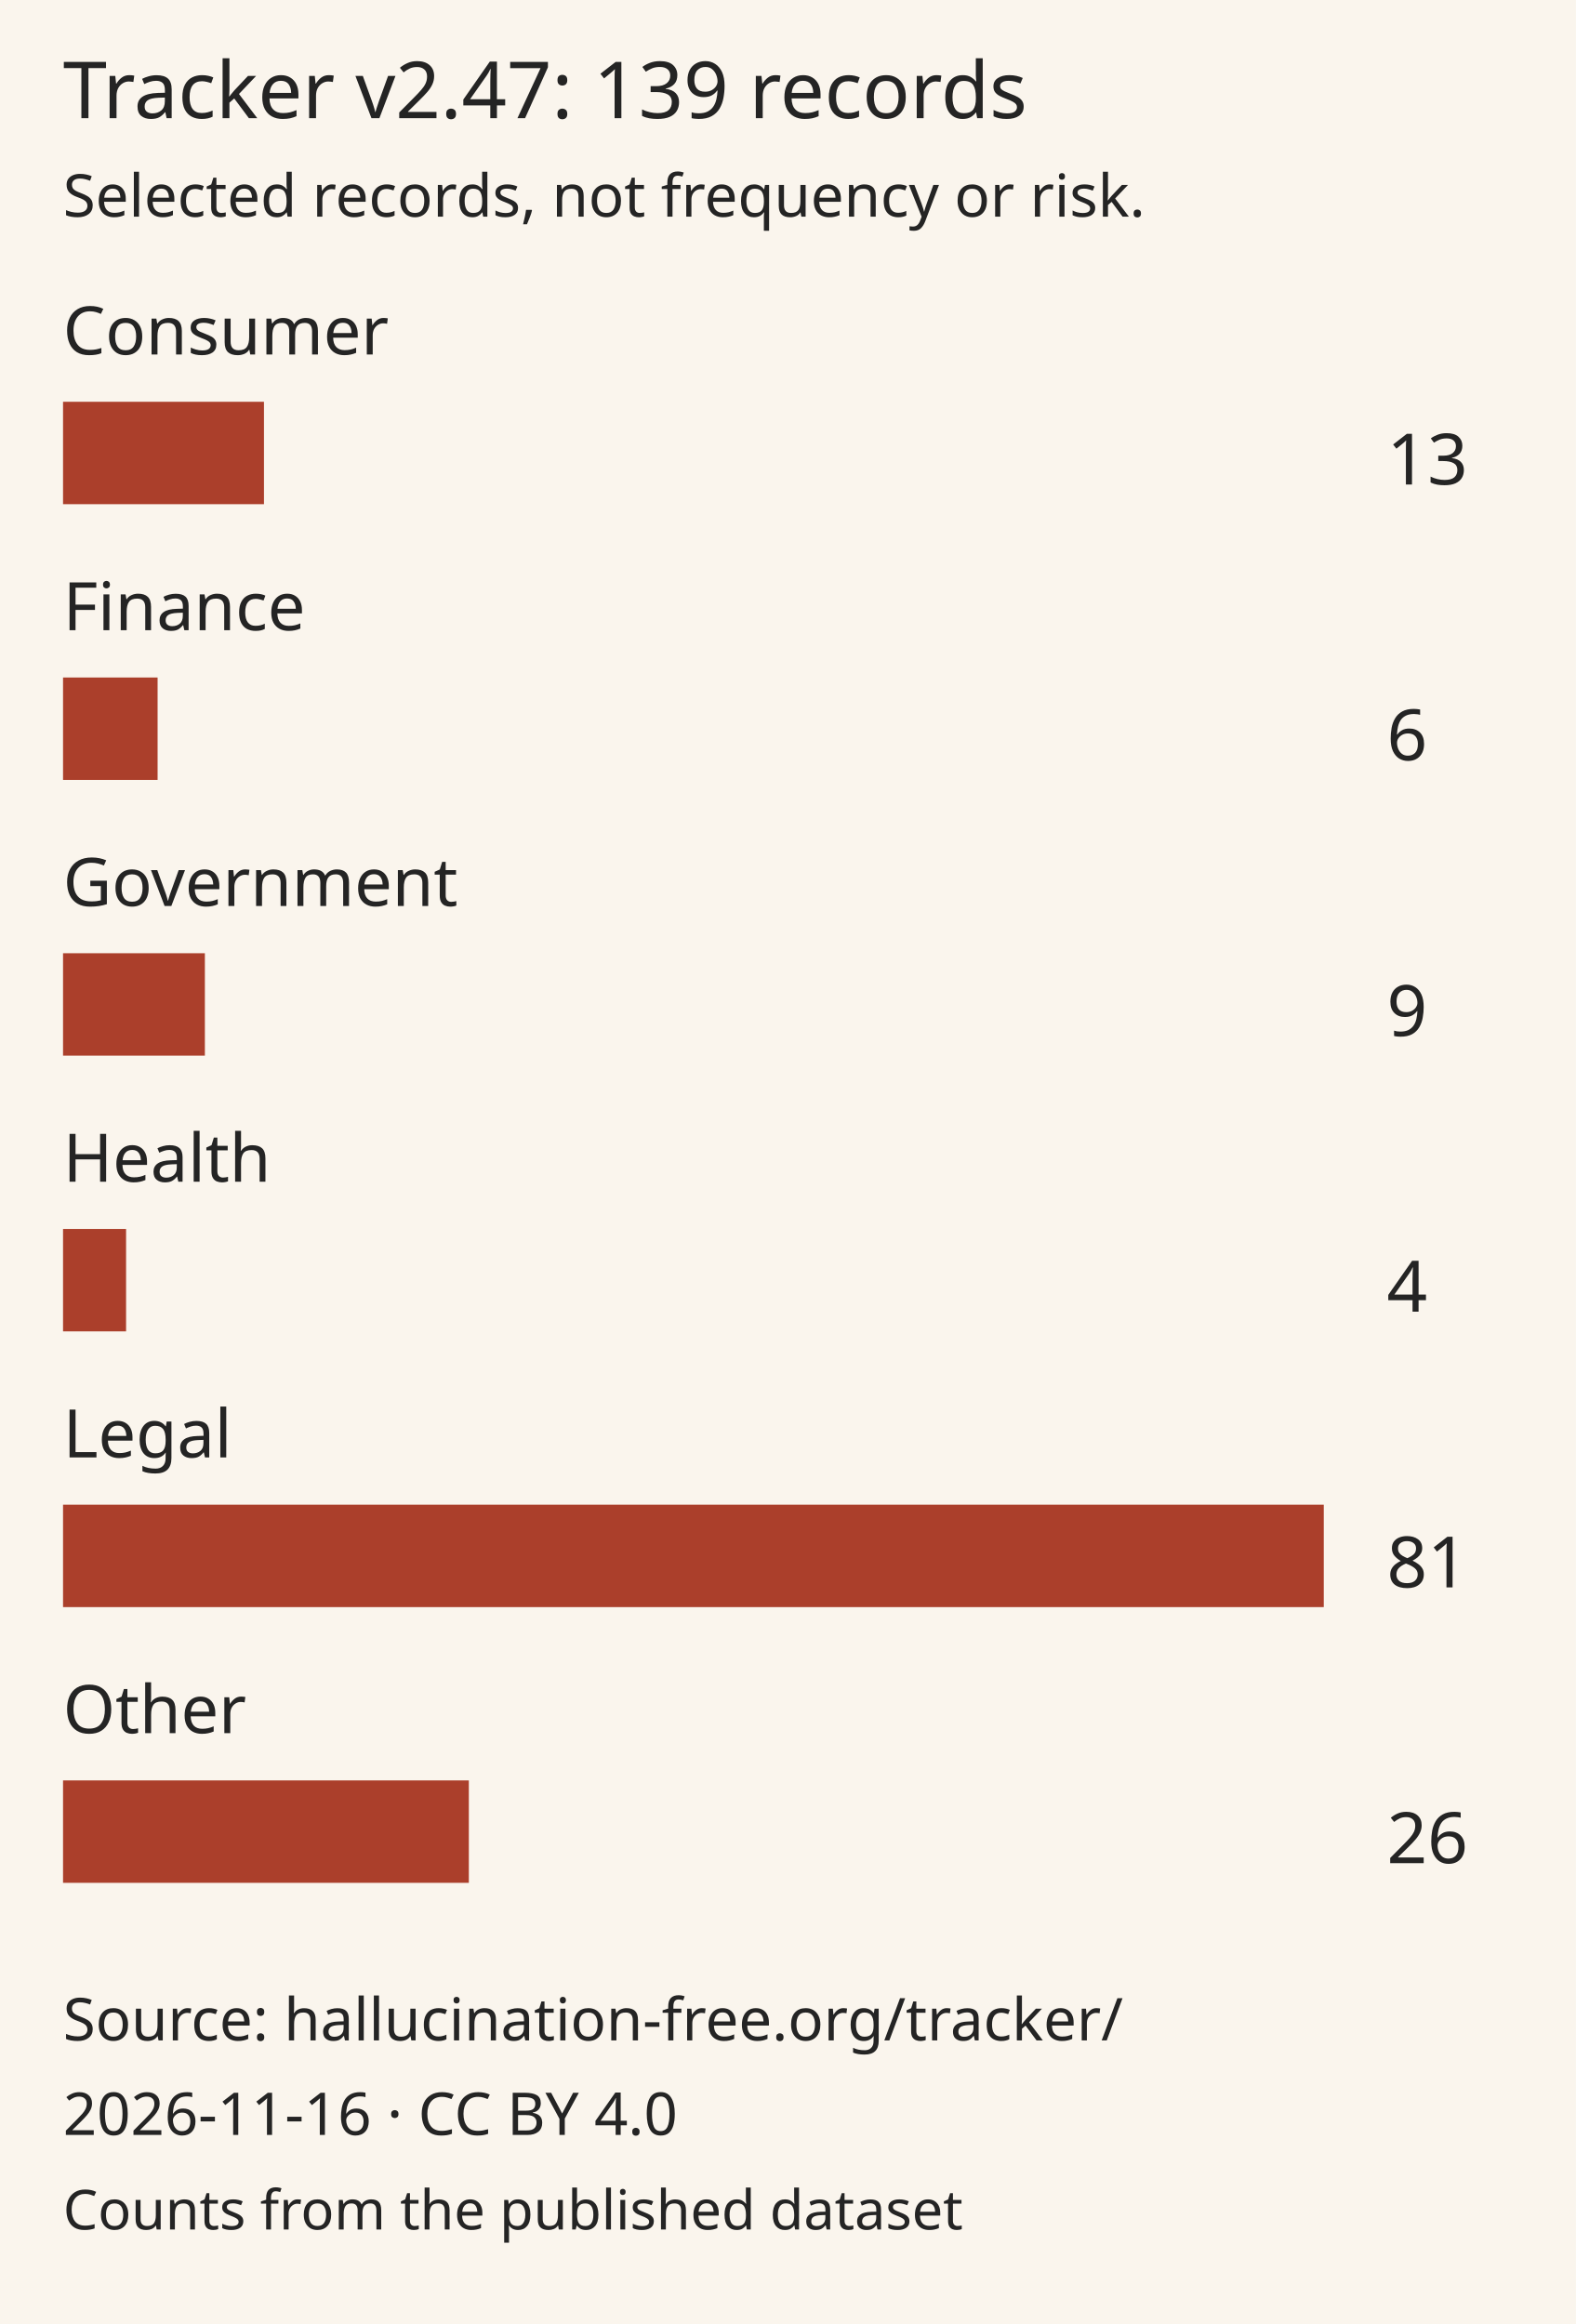
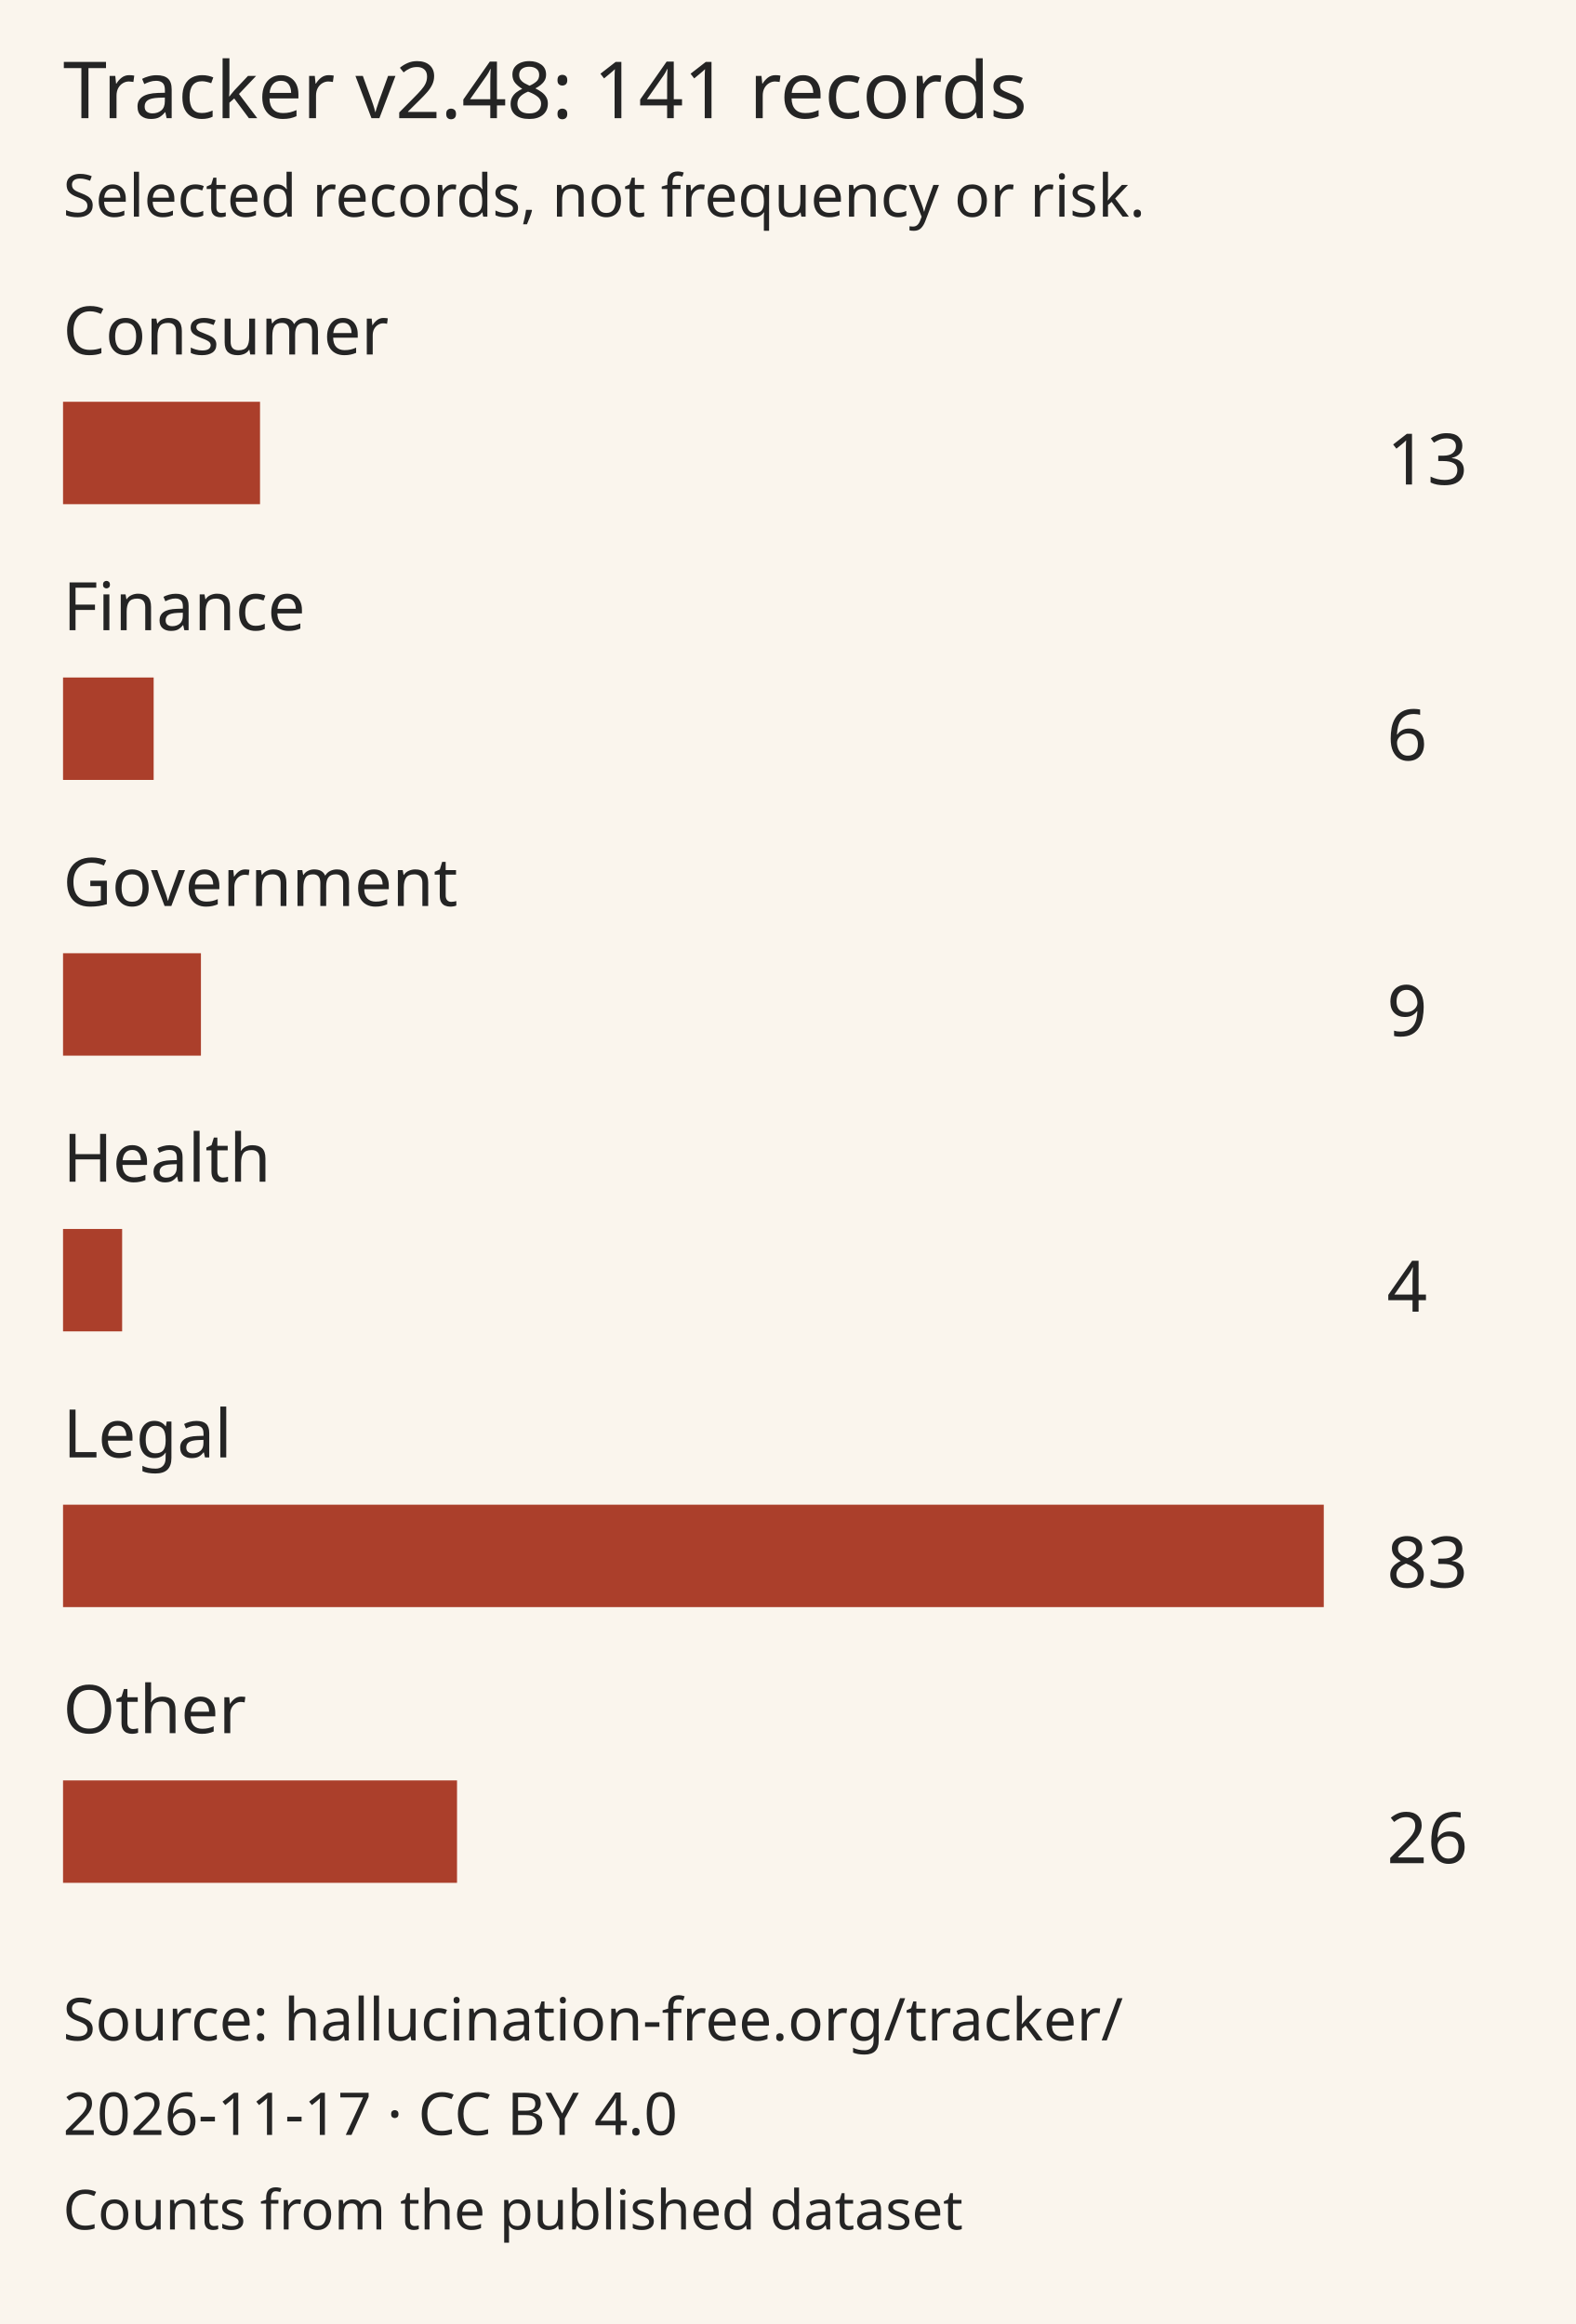
<svg xmlns="http://www.w3.org/2000/svg" viewBox="0 0 400 590">
  <rect width="400" height="590" fill="#faf5ed" />
  <g font-family="sans-serif" fill="#242424">
-     <text x="16" y="30" font-size="20">Tracker v2.47: 139 records</text>
+     <text x="16" y="30" font-size="20">Tracker v2.48: 141 records</text>
    <text x="16" y="55" font-size="15">Selected records, not frequency or risk.</text>
    <text x="16" y="90" font-size="17">Consumer</text>
-     <rect x="16" y="102" width="51" height="26" fill="#ab3f2b" />
+     <rect x="16" y="102" width="50" height="26" fill="#ab3f2b" />
    <text x="352" y="123" font-size="18">13</text>
    <text x="16" y="160" font-size="17">Finance</text>
-     <rect x="16" y="172" width="24" height="26" fill="#ab3f2b" />
+     <rect x="16" y="172" width="23" height="26" fill="#ab3f2b" />
    <text x="352" y="193" font-size="18">6</text>
    <text x="16" y="230" font-size="17">Government</text>
-     <rect x="16" y="242" width="36" height="26" fill="#ab3f2b" />
+     <rect x="16" y="242" width="35" height="26" fill="#ab3f2b" />
    <text x="352" y="263" font-size="18">9</text>
    <text x="16" y="300" font-size="17">Health</text>
-     <rect x="16" y="312" width="16" height="26" fill="#ab3f2b" />
+     <rect x="16" y="312" width="15" height="26" fill="#ab3f2b" />
    <text x="352" y="333" font-size="18">4</text>
    <text x="16" y="370" font-size="17">Legal</text>
    <rect x="16" y="382" width="320" height="26" fill="#ab3f2b" />
-     <text x="352" y="403" font-size="18">81</text>
+     <text x="352" y="403" font-size="18">83</text>
    <text x="16" y="440" font-size="17">Other</text>
-     <rect x="16" y="452" width="103" height="26" fill="#ab3f2b" />
+     <rect x="16" y="452" width="100" height="26" fill="#ab3f2b" />
    <text x="352" y="473" font-size="18">26</text>
    <text x="16" y="518" font-size="15">Source: hallucination-free.org/tracker/</text>
-     <text x="16" y="542" font-size="15">2026-11-16 · CC BY 4.0</text>
+     <text x="16" y="542" font-size="15">2026-11-17 · CC BY 4.0</text>
    <text x="16" y="566" font-size="14">Counts from the published dataset</text>
  </g>
</svg>
